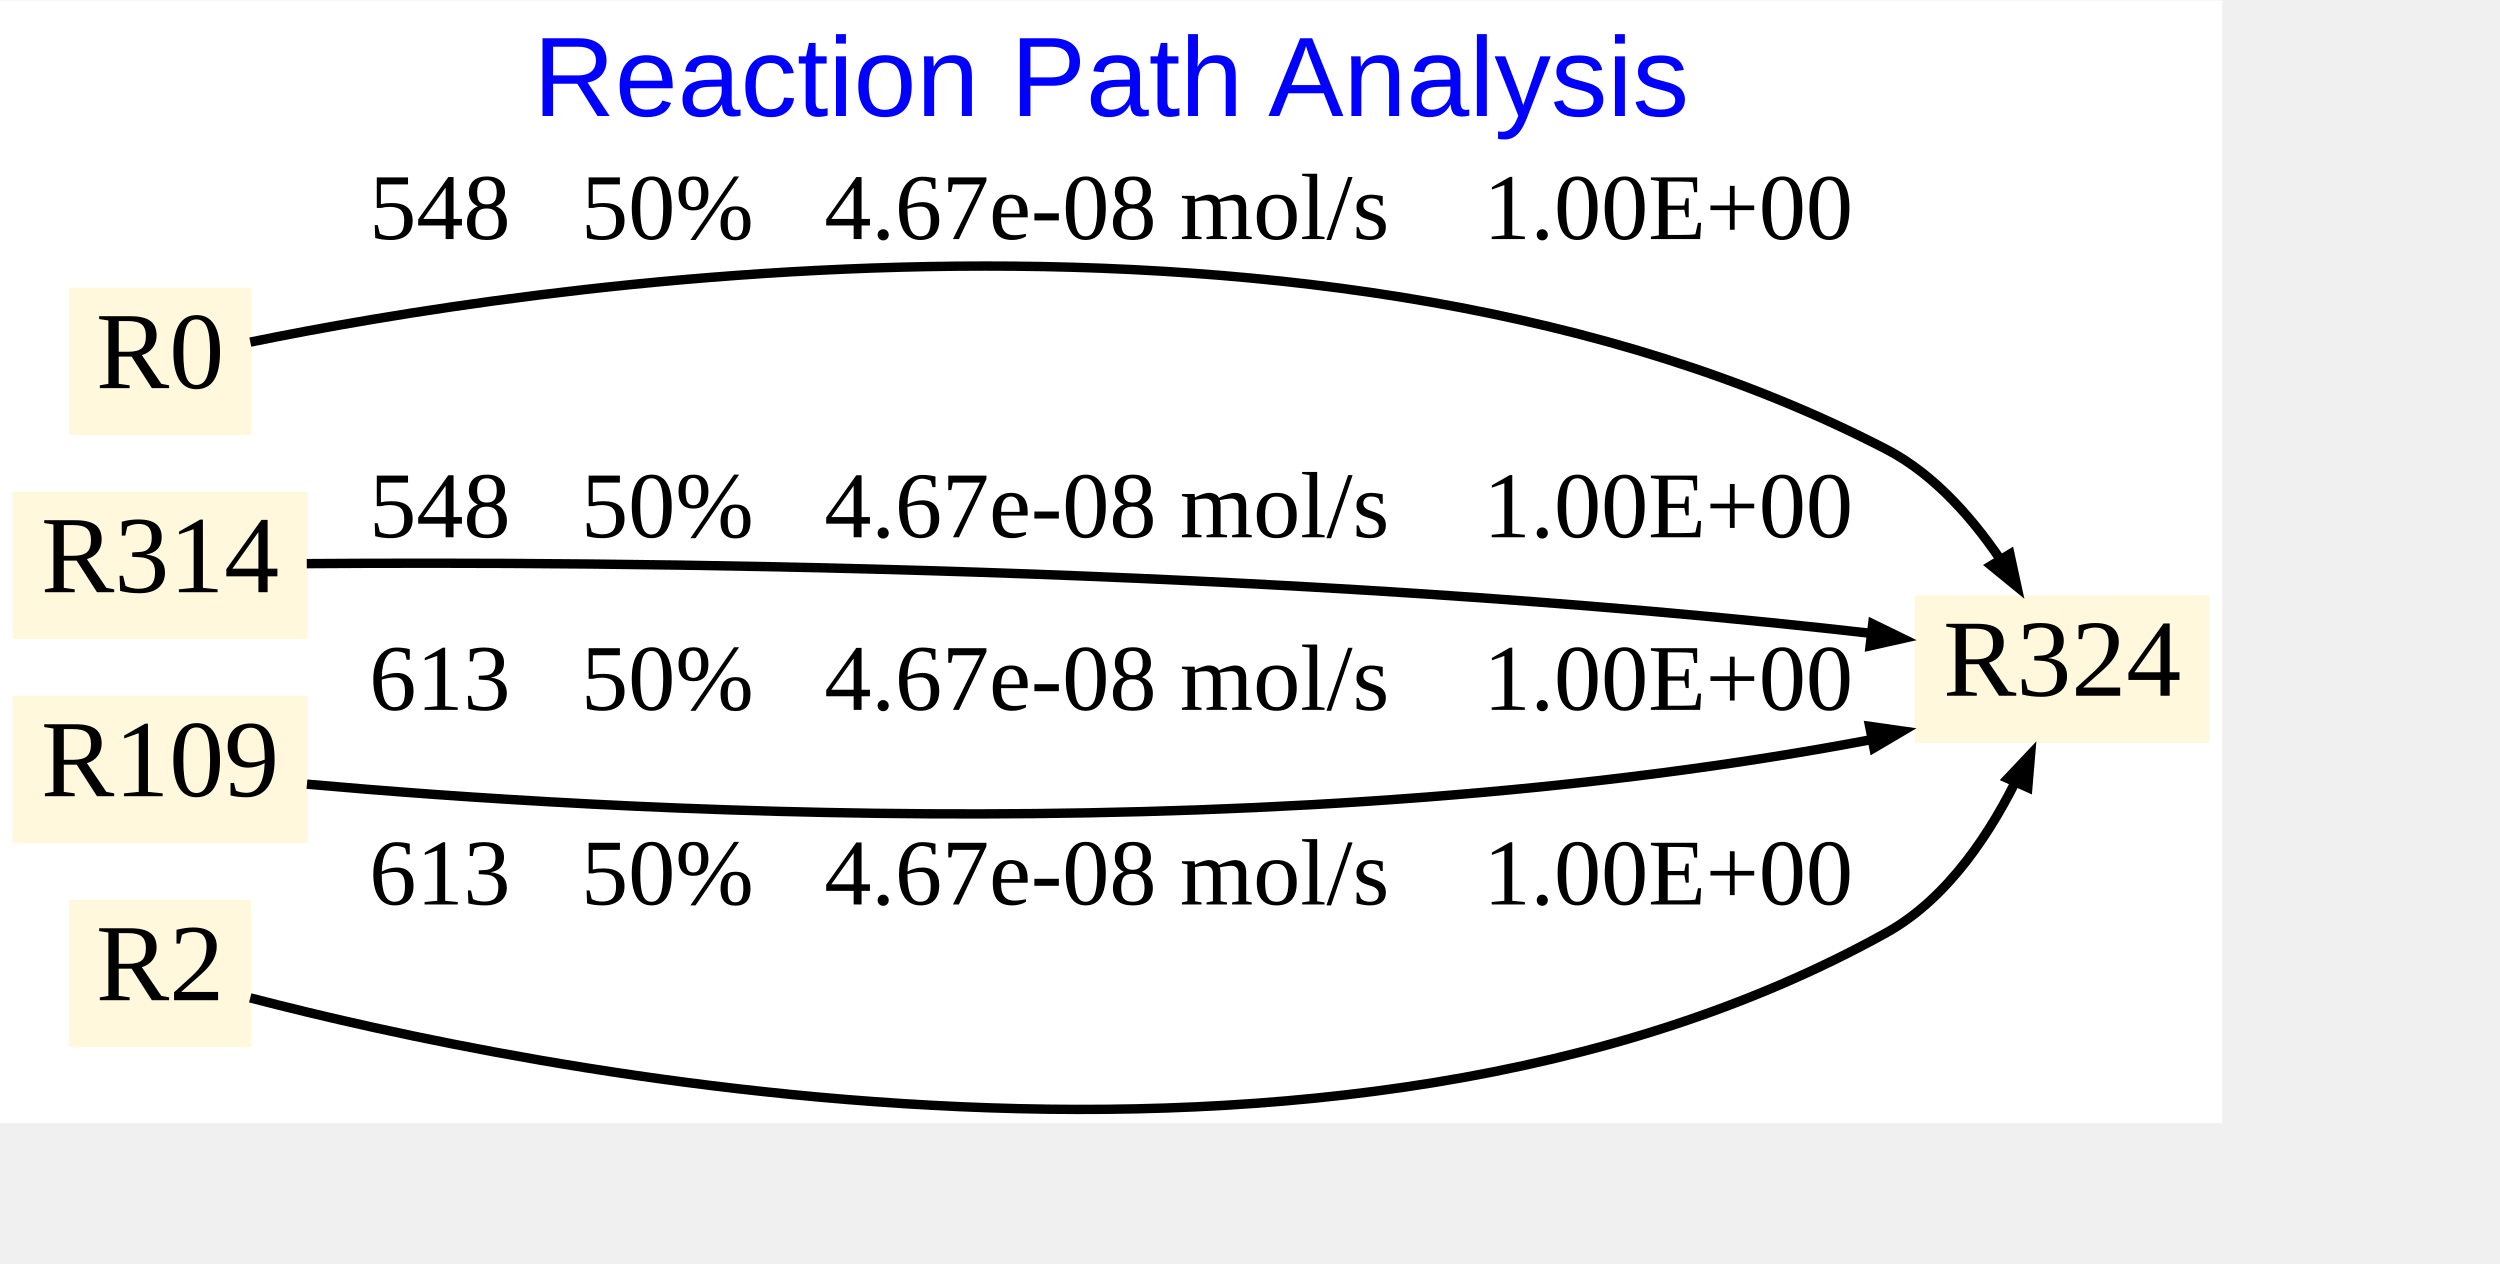
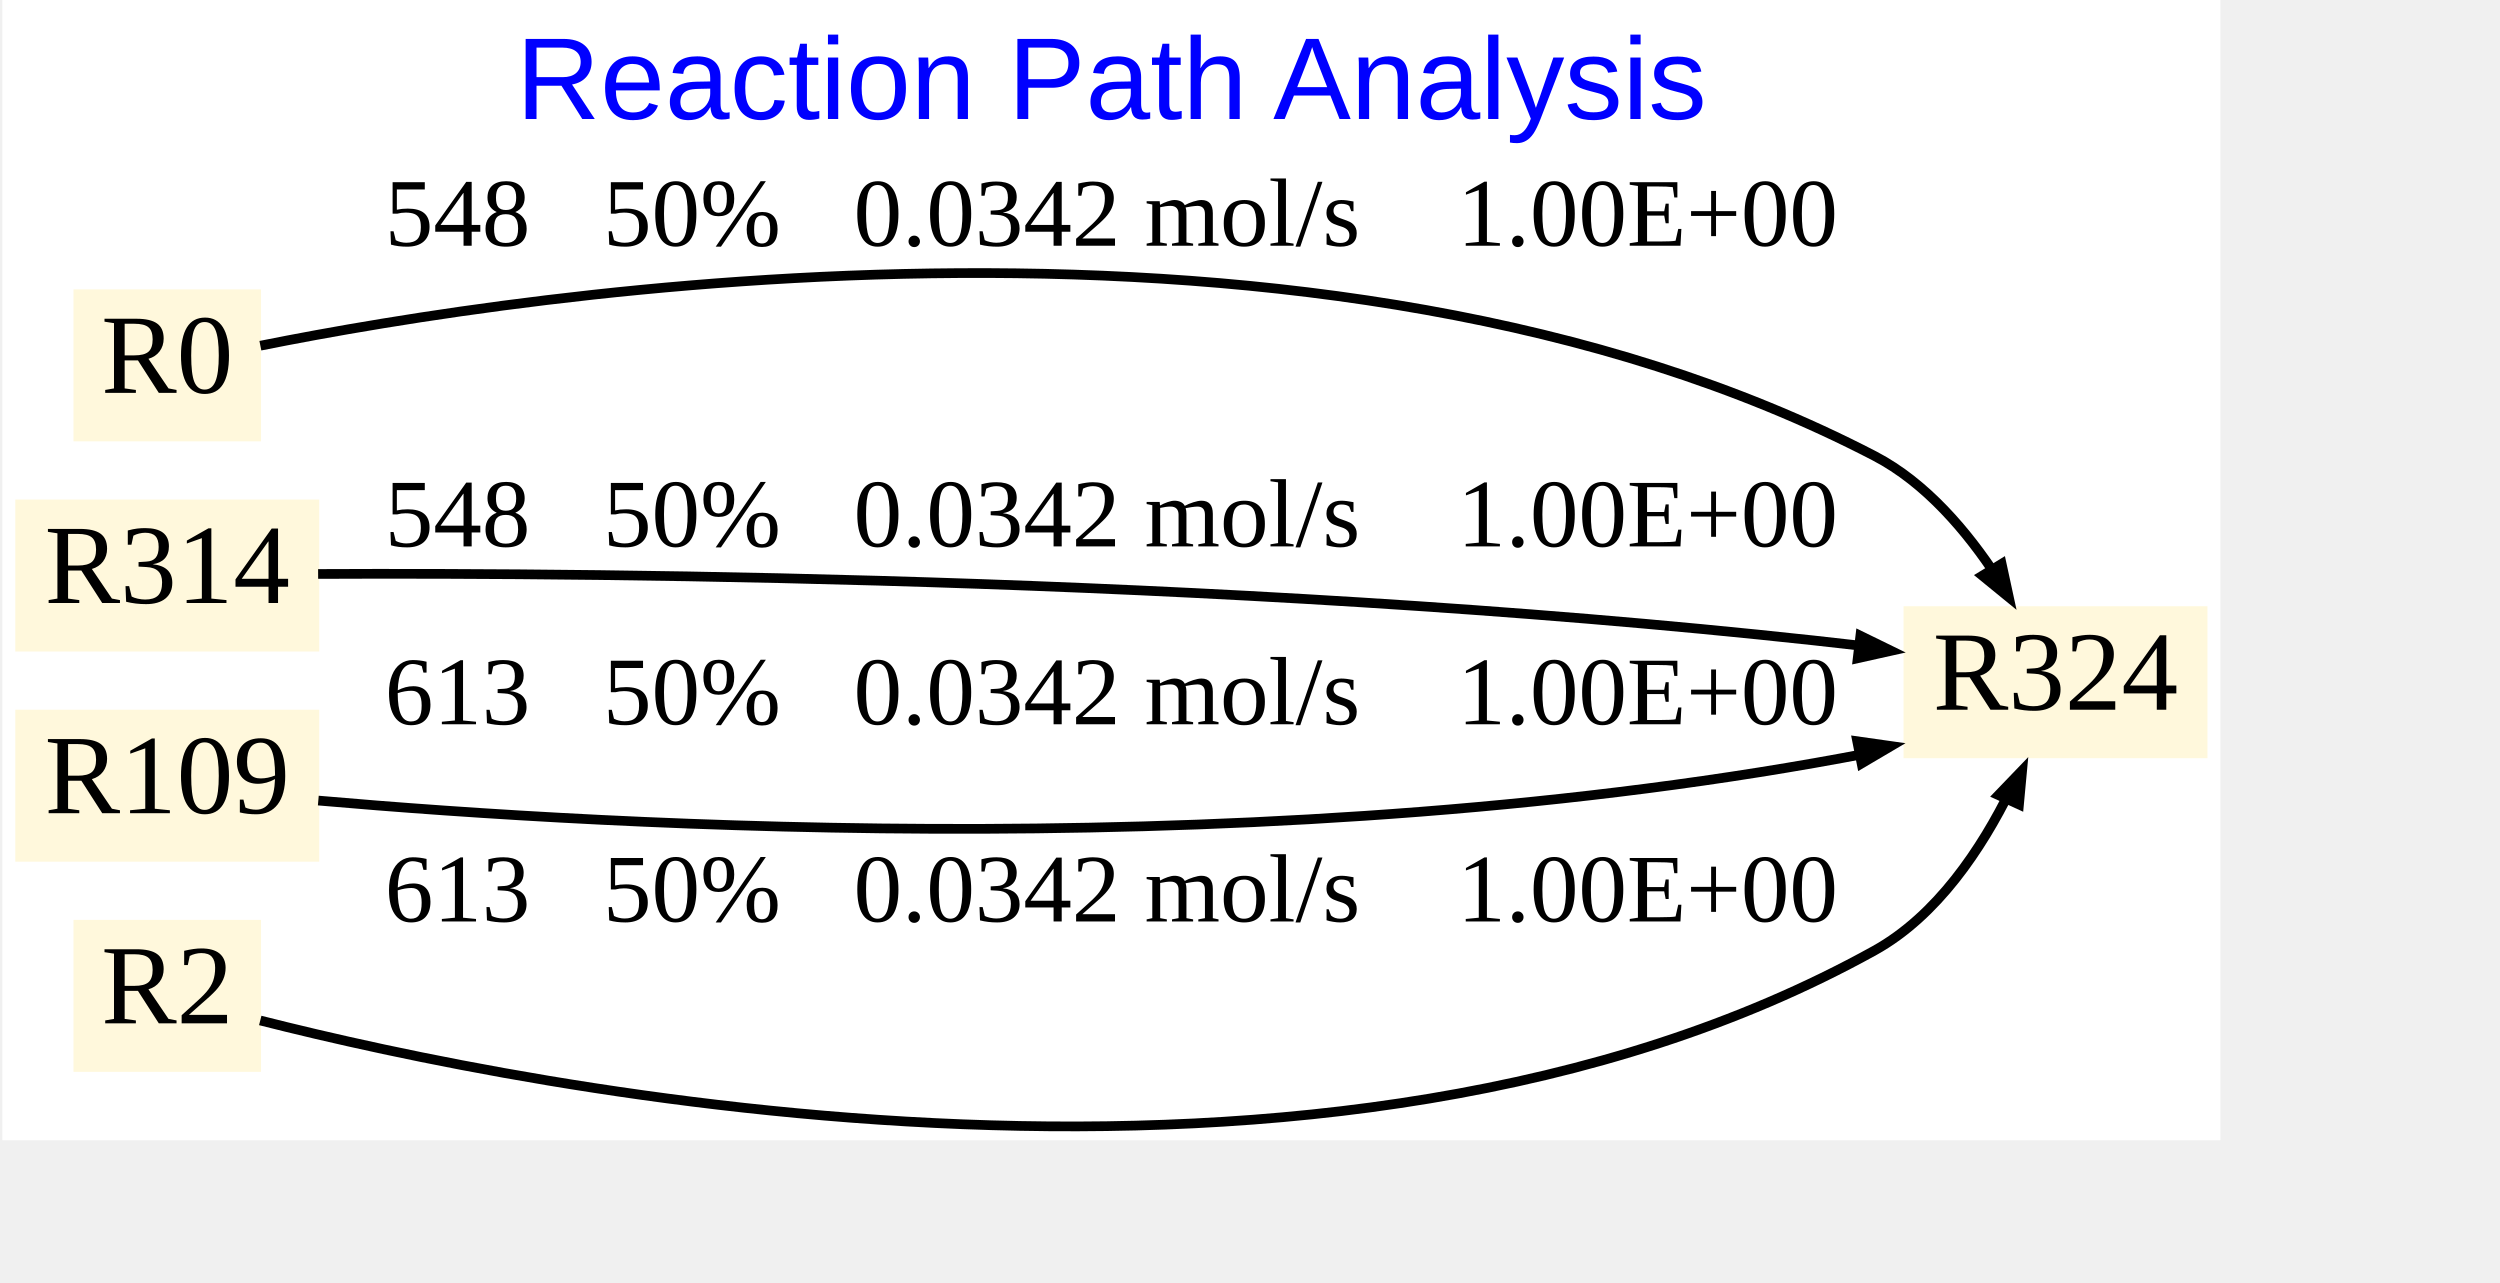
- <svg xmlns="http://www.w3.org/2000/svg" xmlns:xlink="http://www.w3.org/1999/xlink" width="629pt" height="318pt" viewBox="0.00 0.00 708.00 357.65">
-   <g id="graph0" class="graph" transform="scale(0.888889 0.888889) rotate(0) translate(4 353.65)">
-     <polygon fill="white" stroke="none" points="-4,4 -4,-353.65 704,-353.65 704,4 -4,4" />
-     <text text-anchor="middle" x="350" y="-316.85" font-family="Arial" font-size="36.00" fill="blue">Reaction Path Analysis</text>
+ <svg xmlns="http://www.w3.org/2000/svg" xmlns:xlink="http://www.w3.org/1999/xlink" width="610pt" height="313pt" viewBox="0.00 0.00 686.00 352.66">
+   <g id="graph0" class="graph" transform="scale(0.888889 0.888889) rotate(0) translate(4 348.66)">
+     <polygon fill="white" stroke="none" points="-4,4 -4,-348.66 682,-348.66 682,4 -4,4" />
+     <text text-anchor="middle" x="339" y="-311.86" font-family="Arial" font-size="36.00" fill="blue">Reaction Path Analysis</text>
    <g id="node1" class="node">
      <g id="a_node1">
        <a xlink:href="324.svg" xlink:title="R324">
-           <polygon fill="cornsilk" stroke="none" points="700,-164.15 606,-164.15 606,-117.15 700,-117.15 700,-164.15" />
-           <text text-anchor="middle" x="653" y="-132.15" font-family="Times New Roman,serif" font-size="35.00">R324</text>
+           <polygon fill="cornsilk" stroke="none" points="678,-161.16 584,-161.16 584,-114.16 678,-114.16 678,-161.16" />
+           <text text-anchor="middle" x="631" y="-129.16" font-family="Times New Roman,serif" font-size="35.00">R324</text>
        </a>
      </g>
    </g>
    <g id="node2" class="node">
      <g id="a_node2">
        <a xlink:href="0.svg" xlink:title="R0">
-           <polygon fill="cornsilk" stroke="none" points="76,-262.15 18,-262.15 18,-215.15 76,-215.15 76,-262.15" />
-           <text text-anchor="middle" x="47" y="-230.15" font-family="Times New Roman,serif" font-size="35.00">R0</text>
+           <polygon fill="cornsilk" stroke="none" points="76,-259.16 18,-259.16 18,-212.16 76,-212.16 76,-259.16" />
+           <text text-anchor="middle" x="47" y="-227.16" font-family="Times New Roman,serif" font-size="35.00">R0</text>
        </a>
      </g>
    </g>
    <g id="edge1" class="edge">
-       <path fill="none" stroke="black" stroke-width="3" d="M75.75,-244.82C159.96,-262.04 417.77,-303.48 597,-210.65 612.99,-202.37 625.81,-187.13 635.04,-172.98" />
-       <polygon fill="black" stroke="black" stroke-width="3" points="636.35,-177.28 638.59,-166.93 630.38,-173.63 636.35,-177.28" />
-       <text text-anchor="middle" x="350" y="-277.65" font-family="Times New Roman,serif" font-size="30.00">   548   50%   4.67e-08 mol/s    1.00E+00</text>
+       <path fill="none" stroke="black" stroke-width="3" d="M75.8,-241.74C157.84,-258.18 403.84,-296.54 575,-207.66 590.98,-199.36 603.8,-184.12 613.03,-169.98" />
+       <polygon fill="black" stroke="black" stroke-width="3" points="614.34,-174.28 616.58,-163.92 608.37,-170.62 614.34,-174.28" />
+       <text text-anchor="middle" x="339" y="-272.66" font-family="Times New Roman,serif" font-size="30.00">   548   50%   0.0342 mol/s    1.00E+00</text>
    </g>
    <g id="node3" class="node">
      <g id="a_node3">
        <a xlink:href="314.svg" xlink:title="R314">
-           <polygon fill="cornsilk" stroke="none" points="94,-197.15 0,-197.15 0,-150.15 94,-150.15 94,-197.15" />
-           <text text-anchor="middle" x="47" y="-165.15" font-family="Times New Roman,serif" font-size="35.00">R314</text>
+           <polygon fill="cornsilk" stroke="none" points="94,-194.16 0,-194.16 0,-147.16 94,-147.16 94,-194.16" />
+           <text text-anchor="middle" x="47" y="-162.16" font-family="Times New Roman,serif" font-size="35.00">R314</text>
        </a>
      </g>
    </g>
    <g id="edge2" class="edge">
-       <path fill="none" stroke="black" stroke-width="3" d="M93.74,-174.24C186.41,-174.91 403.12,-173.84 595.3,-151.66" />
-       <polygon fill="black" stroke="black" stroke-width="3" points="592.65,-155.02 602.17,-150.38 591.83,-148.07 592.65,-155.02" />
-       <text text-anchor="middle" x="350" y="-182.65" font-family="Times New Roman,serif" font-size="30.00">   548   50%   4.67e-08 mol/s    1.00E+00</text>
+       <path fill="none" stroke="black" stroke-width="3" d="M93.66,-171.14C183.54,-171.56 389.88,-169.99 573.5,-148.64" />
+       <polygon fill="black" stroke="black" stroke-width="3" points="570.65,-152.03 580.17,-147.38 569.83,-145.08 570.65,-152.03" />
+       <text text-anchor="middle" x="339" y="-179.66" font-family="Times New Roman,serif" font-size="30.00">   548   50%   0.0342 mol/s    1.00E+00</text>
    </g>
    <g id="node4" class="node">
      <g id="a_node4">
        <a xlink:href="109.svg" xlink:title="R109">
-           <polygon fill="cornsilk" stroke="none" points="94,-132.15 0,-132.15 0,-85.15 94,-85.15 94,-132.15" />
-           <text text-anchor="middle" x="47" y="-100.15" font-family="Times New Roman,serif" font-size="35.00">R109</text>
+           <polygon fill="cornsilk" stroke="none" points="94,-129.16 0,-129.16 0,-82.16 94,-82.16 94,-129.16" />
+           <text text-anchor="middle" x="47" y="-97.16" font-family="Times New Roman,serif" font-size="35.00">R109</text>
        </a>
      </g>
    </g>
    <g id="edge3" class="edge">
-       <path fill="none" stroke="black" stroke-width="3" d="M93.79,-103.98C187,-95.64 405.32,-82.11 595.41,-118.78" />
-       <polygon fill="black" stroke="black" stroke-width="3" points="591.67,-122.4 602.16,-120.91 593.03,-115.53 591.67,-122.4" />
-       <text text-anchor="middle" x="350" y="-127.65" font-family="Times New Roman,serif" font-size="30.00">   613   50%   4.67e-08 mol/s    1.00E+00</text>
+       <path fill="none" stroke="black" stroke-width="3" d="M93.72,-101.06C184.12,-93.14 391.99,-80.74 573.61,-115.83" />
+       <polygon fill="black" stroke="black" stroke-width="3" points="569.67,-119.41 580.16,-117.92 571.03,-112.54 569.67,-119.41" />
+       <text text-anchor="middle" x="339" y="-124.66" font-family="Times New Roman,serif" font-size="30.00">   613   50%   0.0342 mol/s    1.00E+00</text>
    </g>
    <g id="node5" class="node">
      <g id="a_node5">
        <a xlink:href="2.svg" xlink:title="R2">
-           <polygon fill="cornsilk" stroke="none" points="76,-67.15 18,-67.15 18,-20.15 76,-20.15 76,-67.15" />
-           <text text-anchor="middle" x="47" y="-35.15" font-family="Times New Roman,serif" font-size="35.00">R2</text>
+           <polygon fill="cornsilk" stroke="none" points="76,-64.16 18,-64.16 18,-17.16 76,-17.16 76,-64.16" />
+           <text text-anchor="middle" x="47" y="-32.16" font-family="Times New Roman,serif" font-size="35.00">R2</text>
        </a>
      </g>
    </g>
    <g id="edge4" class="edge">
-       <path fill="none" stroke="black" stroke-width="3" d="M75.72,-35.89C160.39,-13.85 420.55,41.44 597,-56.65 616.8,-67.66 630.67,-89.13 639.53,-107.61" />
-       <polygon fill="black" stroke="black" stroke-width="3" points="635.66,-105.78 642.94,-113.48 642.05,-102.93 635.66,-105.78" />
-       <text text-anchor="middle" x="350" y="-65.65" font-family="Times New Roman,serif" font-size="30.00">   613   50%   4.67e-08 mol/s    1.00E+00</text>
+       <path fill="none" stroke="black" stroke-width="3" d="M75.76,-33.05C158.2,-12.12 406.29,38.84 575,-54.66 594.43,-65.43 608.21,-86.29 617.12,-104.41" />
+       <polygon fill="black" stroke="black" stroke-width="3" points="613.34,-102.75 620.69,-110.39 619.71,-99.84 613.34,-102.75" />
+       <text text-anchor="middle" x="339" y="-63.66" font-family="Times New Roman,serif" font-size="30.00">   613   50%   0.0342 mol/s    1.00E+00</text>
    </g>
  </g>
</svg>
